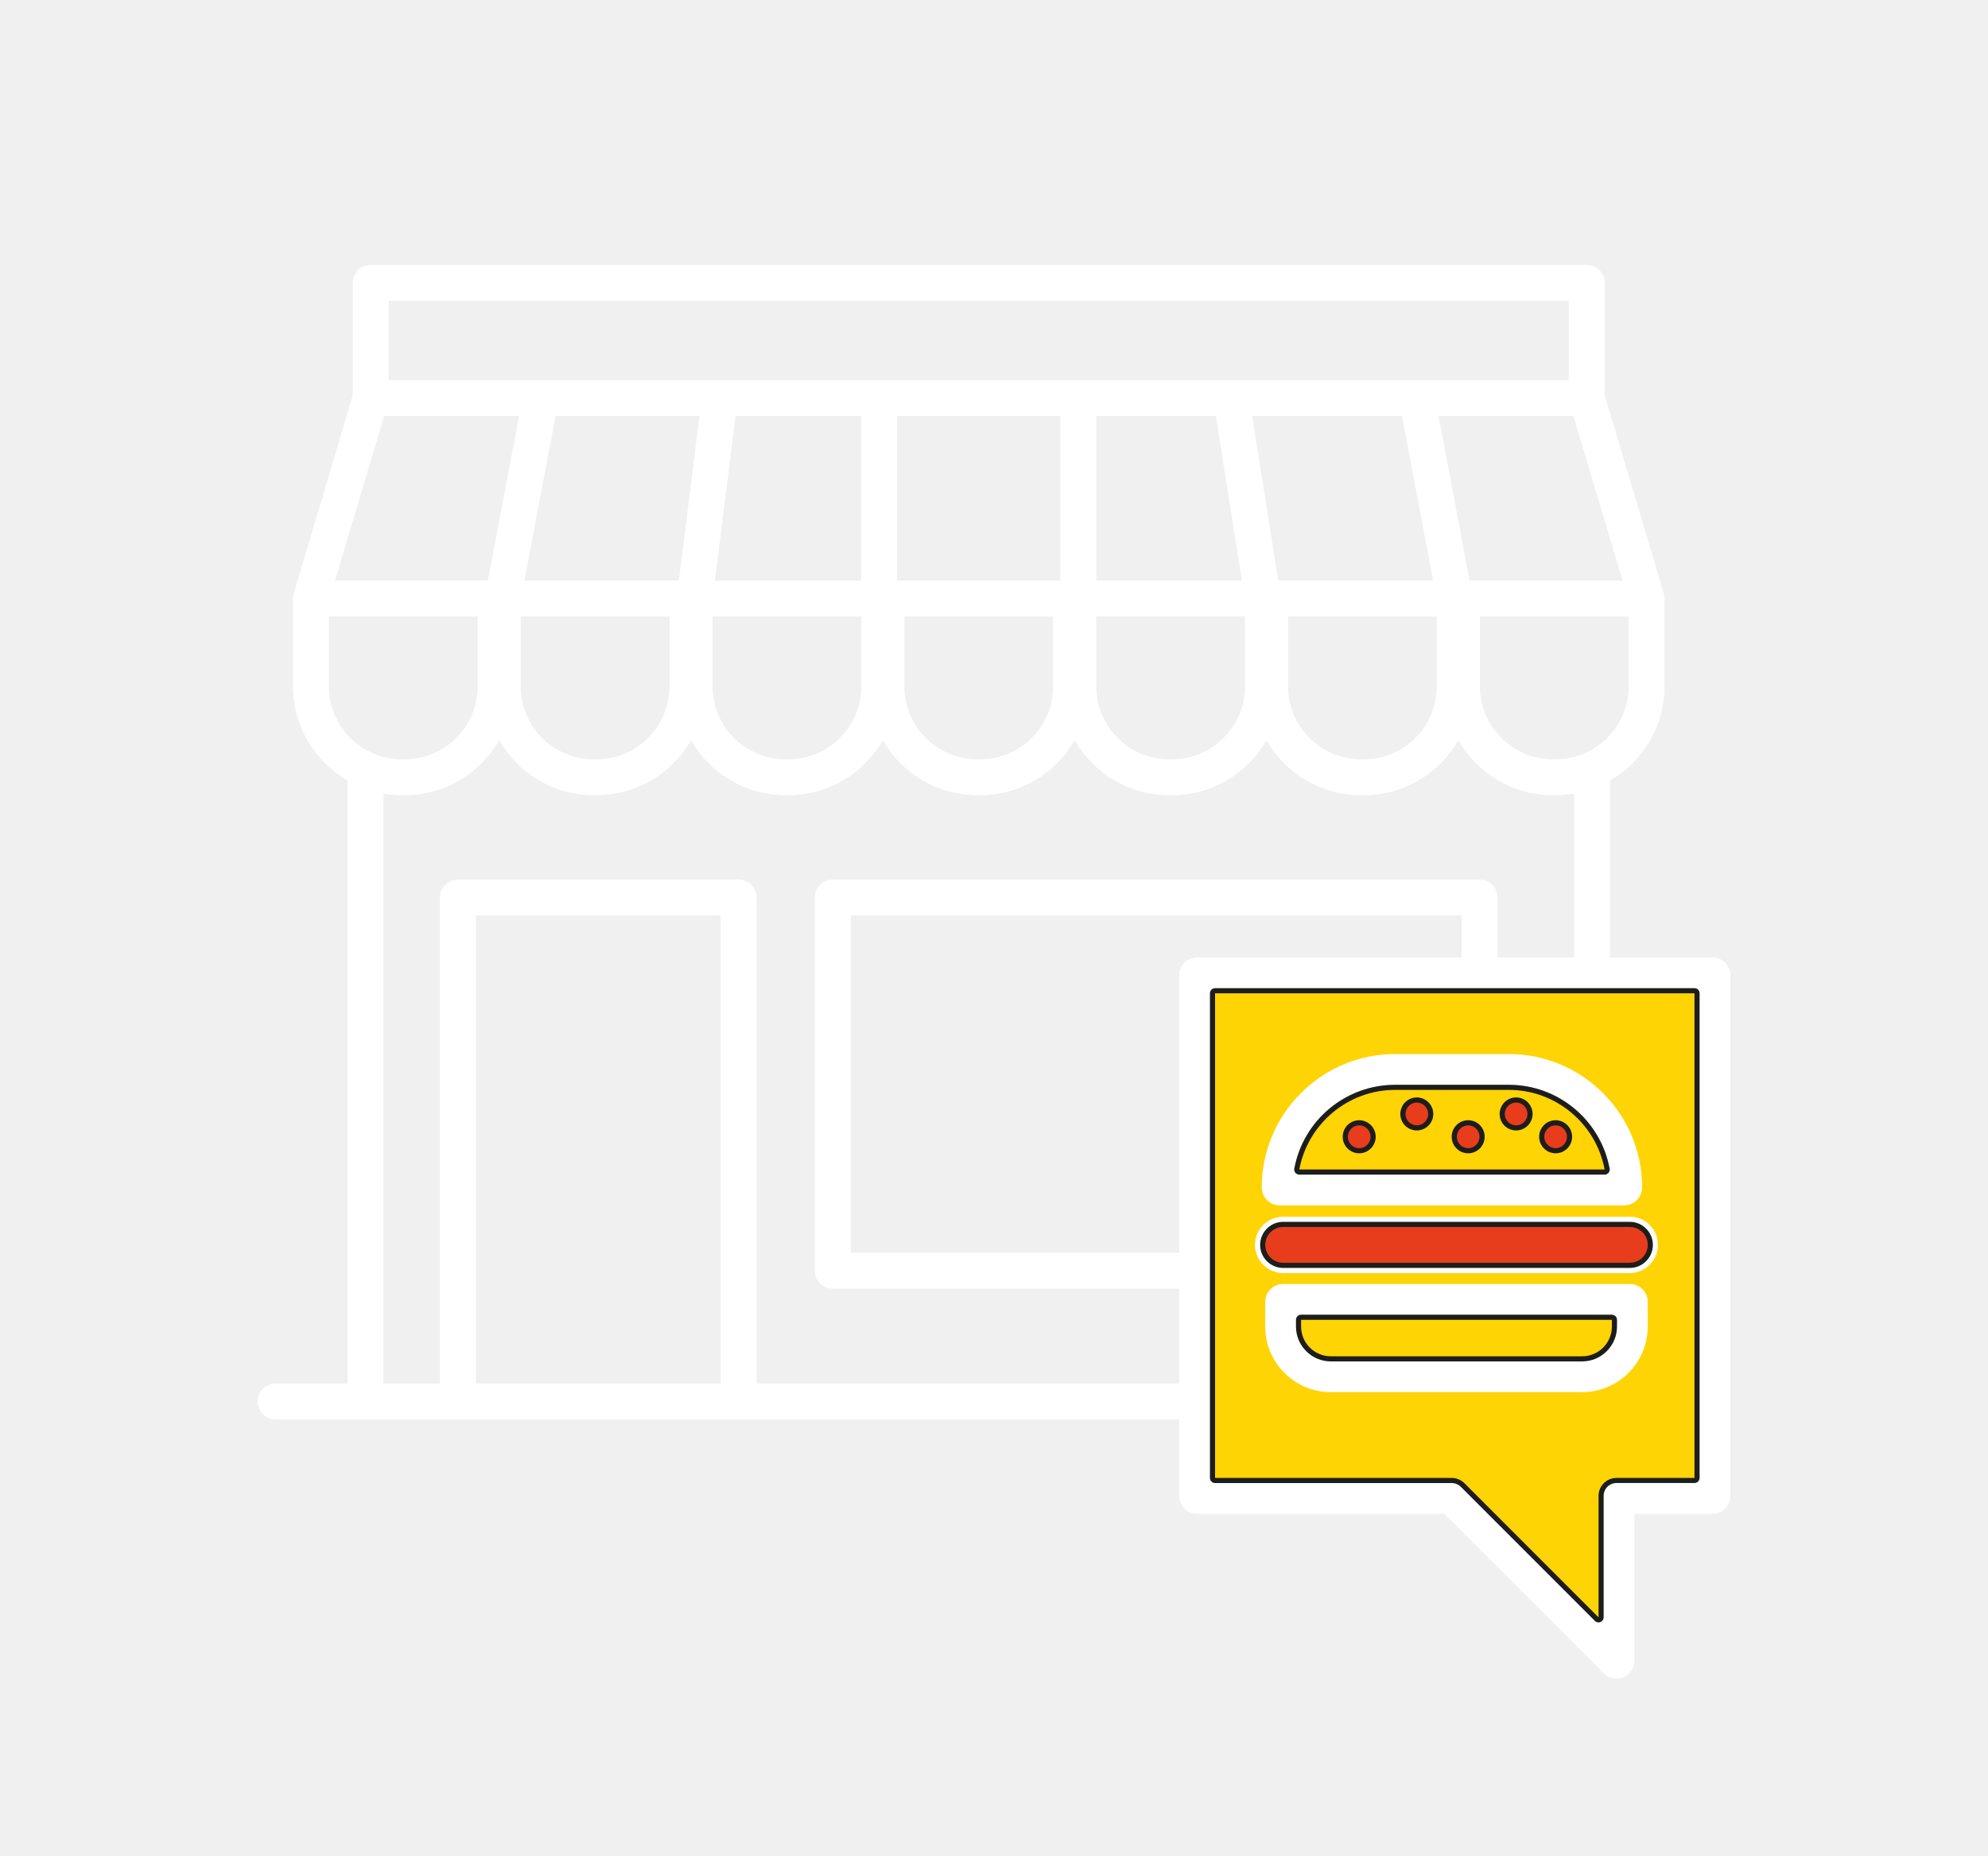
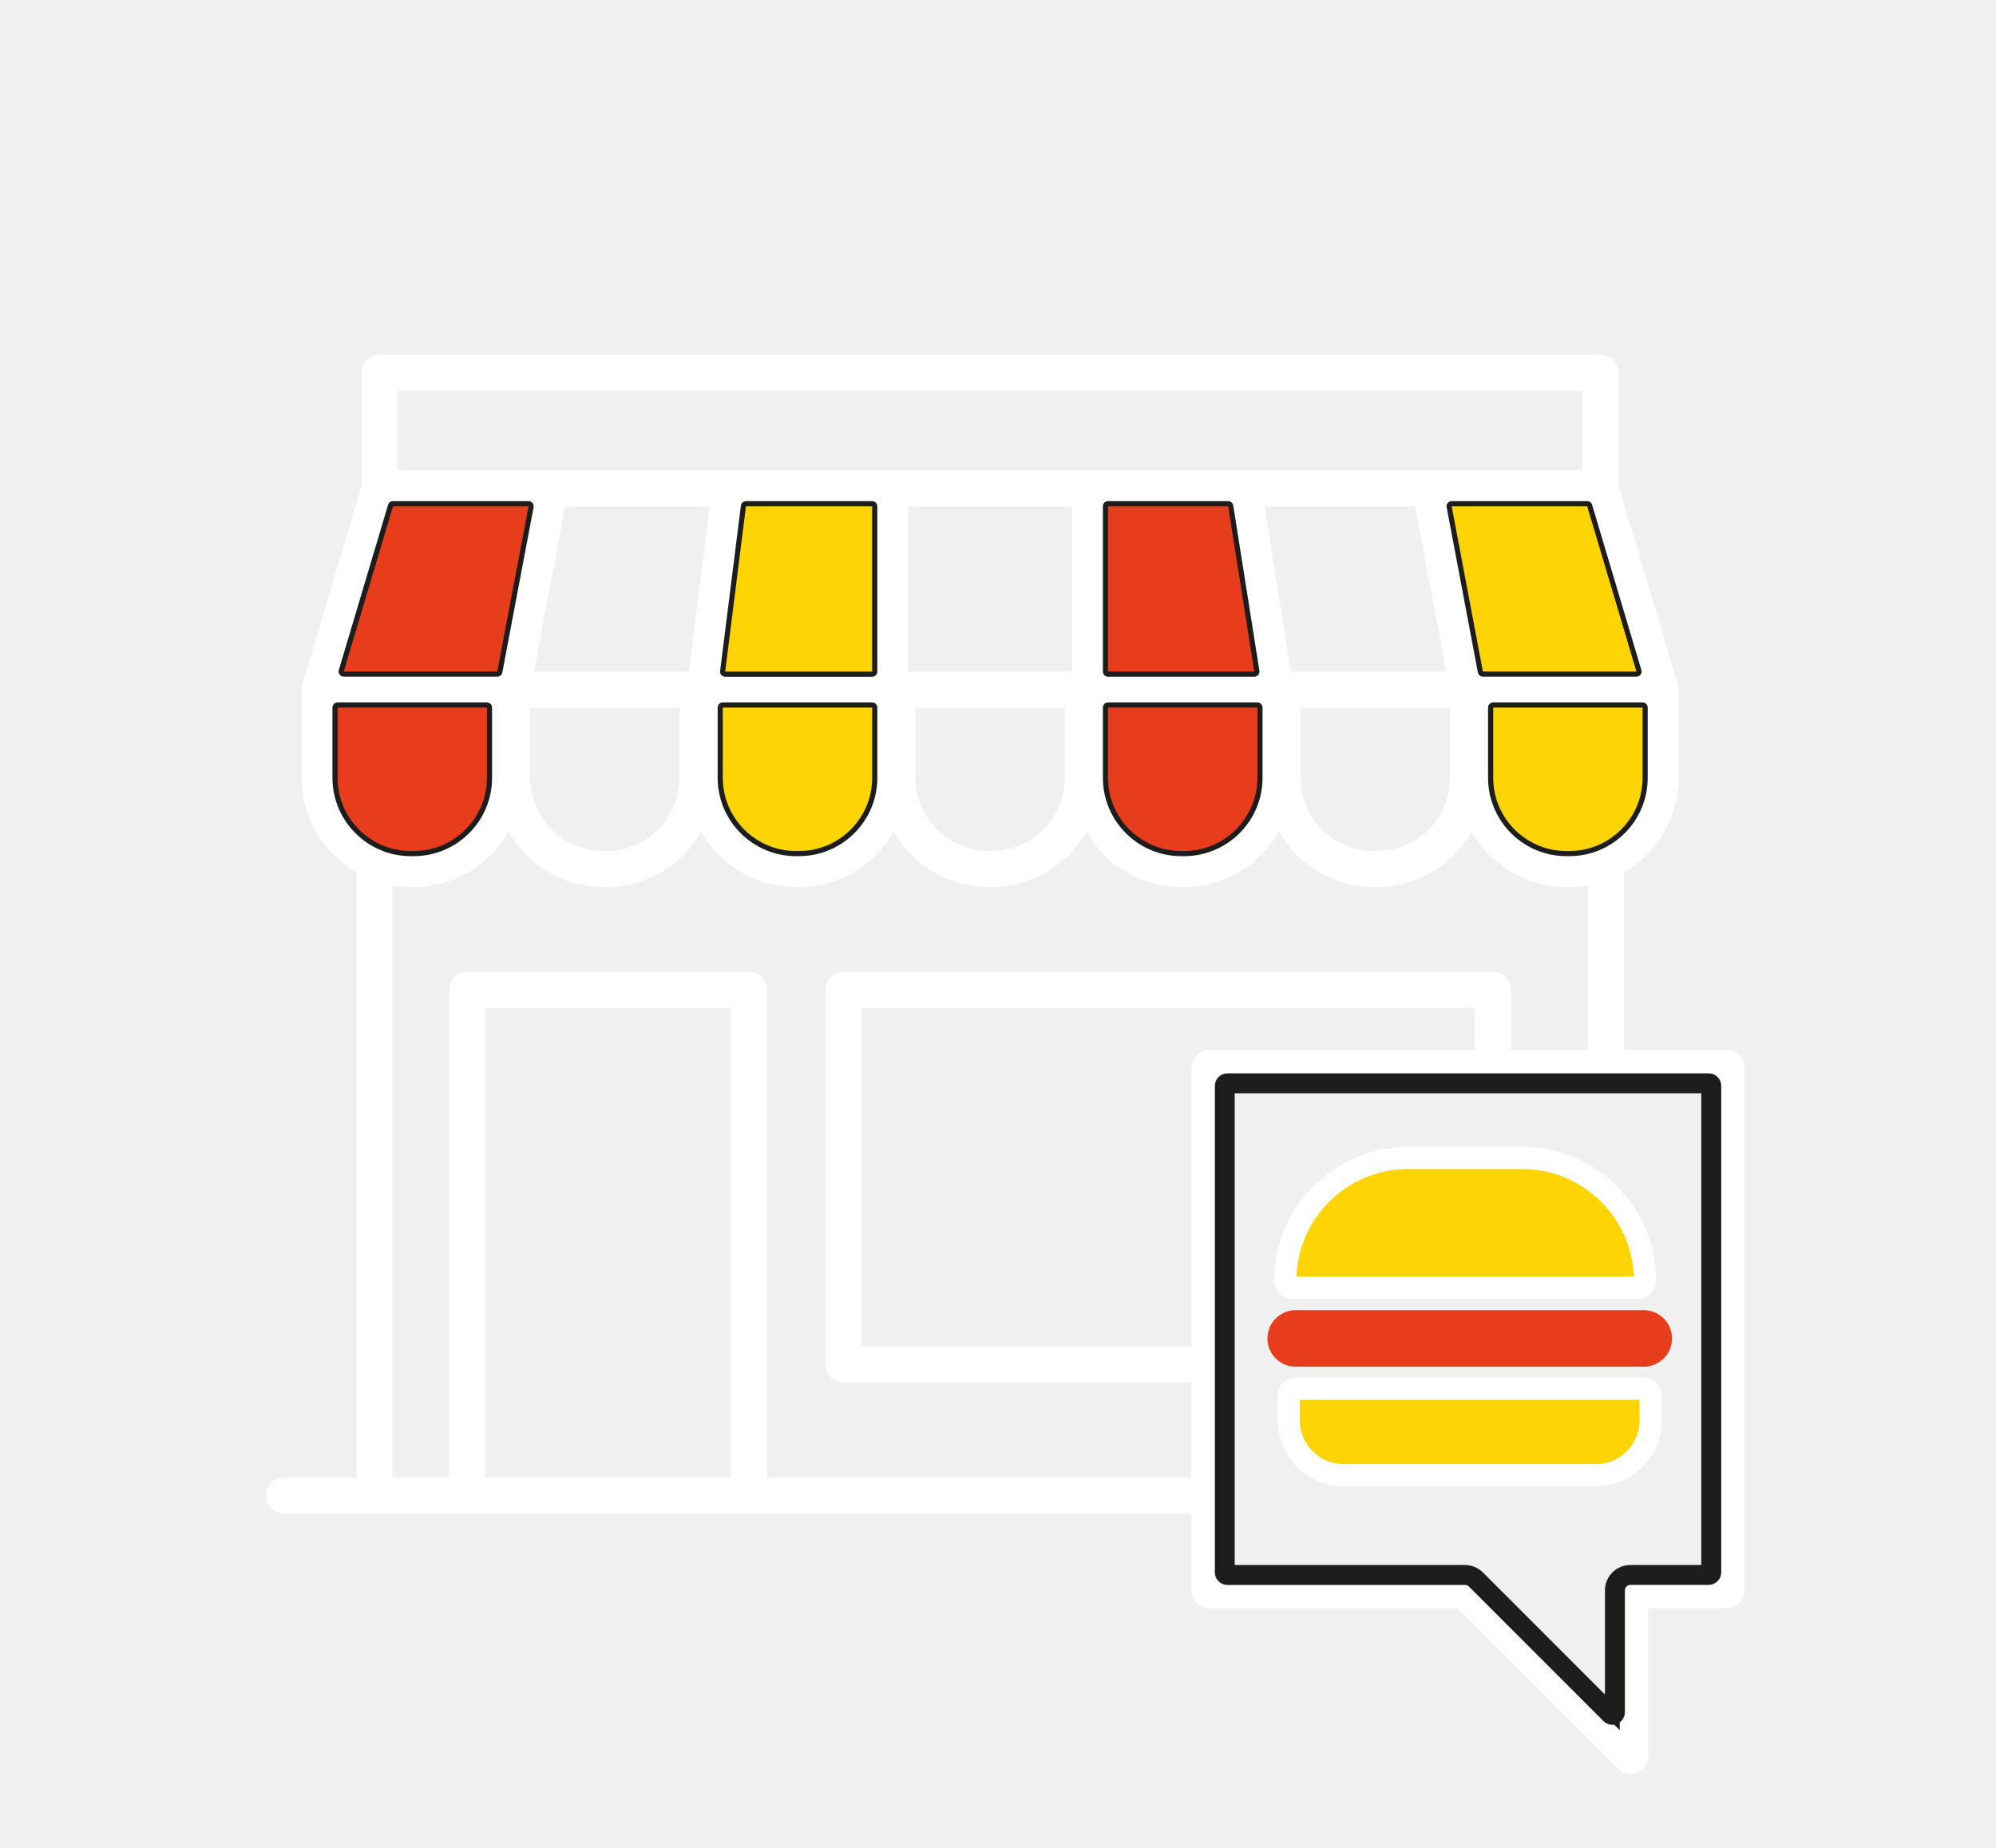
- <svg xmlns="http://www.w3.org/2000/svg" width="135" height="126" viewBox="0 0 135 126" fill="none">
-   <path d="M116.283 65.018H109.333V53.004C111.538 51.724 113.031 49.342 113.031 46.615V40.643C113.031 40.643 113.027 40.622 113.027 40.608C113.027 40.573 113.02 40.542 113.017 40.511C113.013 40.452 113.003 40.396 112.989 40.34C112.989 40.326 112.989 40.312 112.982 40.298L108.975 26.852V19.214C108.975 18.543 108.432 17.997 107.758 17.997H25.173C24.498 17.997 23.955 18.543 23.955 19.214V26.852L19.949 40.298C19.949 40.298 19.949 40.326 19.942 40.34C19.928 40.396 19.917 40.452 19.914 40.511C19.91 40.542 19.903 40.573 19.903 40.608C19.903 40.622 19.9 40.632 19.9 40.643V46.615C19.9 49.342 21.392 51.728 23.601 53.004V93.952H18.717C18.046 93.952 17.5 94.498 17.5 95.17C17.5 95.841 18.046 96.387 18.717 96.387H80.075V101.58C80.075 102.251 80.621 102.797 81.293 102.797H98.078L108.909 113.628C109.142 113.861 109.452 113.986 109.772 113.986C109.928 113.986 110.085 113.955 110.234 113.892C110.69 113.705 110.985 113.259 110.985 112.769V102.797H116.283C116.954 102.797 117.5 102.251 117.5 101.58V66.235C117.5 65.56 116.954 65.018 116.283 65.018ZM110.596 46.615C110.596 49.342 108.377 51.564 105.647 51.564H105.445C102.714 51.564 100.495 49.342 100.495 46.615V41.86H110.596V46.615ZM110.182 39.425H99.796L97.685 28.247H106.85L110.182 39.425ZM26.39 20.431H106.54V25.812H26.39V20.431ZM87.466 41.86H97.57V46.615C97.57 49.342 95.351 51.564 92.621 51.564H92.419C89.689 51.564 87.466 49.342 87.466 46.615V41.86ZM86.802 39.425L85.028 28.247H95.205L97.32 39.425H86.802ZM84.545 41.86V46.615C84.545 49.342 82.322 51.564 79.592 51.564H79.39C76.663 51.564 74.441 49.342 74.441 46.615V41.86H84.545ZM74.441 39.425V28.247H82.566L84.336 39.425H74.441ZM60.925 39.425V28.247H72.006V39.425H60.925ZM71.516 41.86V46.615C71.516 49.342 69.296 51.564 66.566 51.564H66.364C63.634 51.564 61.415 49.342 61.415 46.615V41.86H71.516ZM48.549 39.425L49.955 28.247H58.49V39.425H48.549ZM58.49 41.86V46.615C58.49 49.342 56.271 51.564 53.541 51.564H53.339C50.608 51.564 48.386 49.342 48.386 46.615V41.86H58.49ZM35.611 39.425L37.725 28.247H47.502L46.097 39.425H35.611ZM45.464 41.86V46.615C45.464 49.342 43.242 51.564 40.511 51.564H40.31C37.583 51.564 35.36 49.342 35.36 46.615V41.86H45.464ZM26.081 28.247H35.249L33.134 39.425H22.748L26.081 28.247ZM22.335 46.615V41.86H32.435V46.615C32.435 49.342 30.216 51.564 27.486 51.564H27.284C24.554 51.564 22.335 49.342 22.335 46.615ZM48.939 93.952H32.31V62.169H48.939V93.952ZM80.075 93.952H51.374V60.952C51.374 60.28 50.828 59.734 50.156 59.734H31.093C30.418 59.734 29.875 60.28 29.875 60.952V93.952H26.035V53.884C26.442 53.954 26.856 53.999 27.284 53.999H27.486C30.23 53.999 32.627 52.489 33.9 50.263C35.172 52.489 37.565 53.999 40.31 53.999H40.511C43.259 53.999 45.652 52.489 46.925 50.263C48.198 52.489 50.594 53.999 53.339 53.999H53.541C56.285 53.999 58.678 52.489 59.951 50.263C61.224 52.489 63.62 53.999 66.364 53.999H66.566C69.31 53.999 71.707 52.489 72.98 50.263C74.253 52.489 76.646 53.999 79.39 53.999H79.592C82.336 53.999 84.733 52.489 86.005 50.263C87.278 52.489 89.675 53.999 92.419 53.999H92.621C95.365 53.999 97.758 52.489 99.031 50.263C100.304 52.489 102.701 53.999 105.445 53.999H105.647C106.074 53.999 106.492 53.954 106.899 53.884V65.018H101.695V60.952C101.695 60.28 101.149 59.734 100.478 59.734H56.549C55.874 59.734 55.332 60.28 55.332 60.952V86.29C55.332 86.961 55.874 87.507 56.549 87.507H80.075V93.952ZM80.075 66.235V85.073H57.766V62.169H99.261V65.018H81.293C80.621 65.018 80.075 65.56 80.075 66.235ZM115.065 100.362H109.768C109.097 100.362 108.551 100.905 108.551 101.58V109.83L99.442 100.717C99.212 100.491 98.902 100.362 98.582 100.362H82.51V95.177C82.51 95.177 82.51 95.177 82.51 95.17C82.51 95.166 82.51 95.163 82.51 95.159V86.297C82.51 86.297 82.51 86.293 82.51 86.29V67.452H115.062V100.362H115.065Z" fill="white" />
-   <path d="M108.549 110.004C108.503 110.004 108.458 109.986 108.427 109.952L99.318 100.839C99.123 100.648 98.852 100.536 98.58 100.536H82.508C82.41 100.536 82.334 100.46 82.334 100.362V86.297C82.334 86.297 82.334 86.272 82.338 86.262V67.452C82.338 67.355 82.414 67.278 82.511 67.278H115.063C115.161 67.278 115.237 67.355 115.237 67.452V100.362C115.237 100.46 115.161 100.536 115.063 100.536H109.766C109.192 100.536 108.723 101.006 108.723 101.58V109.83C108.723 109.9 108.681 109.962 108.615 109.99C108.594 110 108.57 110.004 108.549 110.004Z" fill="#FFD405" />
-   <path d="M115.067 67.452V100.362H109.77C109.099 100.362 108.553 100.905 108.553 101.58V109.83L99.443 100.717C99.214 100.491 98.904 100.362 98.584 100.362H82.512V95.177C82.512 95.177 82.512 95.177 82.512 95.17C82.512 95.166 82.512 95.163 82.512 95.159V86.297C82.512 86.297 82.512 86.293 82.512 86.29V67.452H115.064M115.064 67.105H82.512C82.321 67.105 82.164 67.261 82.164 67.452V86.248C82.164 86.248 82.164 86.279 82.164 86.297V95.159V95.166C82.164 95.166 82.164 95.173 82.164 95.177V100.362C82.164 100.554 82.321 100.71 82.512 100.71H98.584C98.81 100.71 99.037 100.804 99.2 100.964L108.306 110.073C108.372 110.14 108.462 110.174 108.553 110.174C108.598 110.174 108.643 110.167 108.685 110.146C108.814 110.094 108.9 109.966 108.9 109.826V101.576C108.9 101.096 109.29 100.707 109.77 100.707H115.067C115.259 100.707 115.415 100.55 115.415 100.359V67.449C115.415 67.257 115.259 67.101 115.067 67.101L115.064 67.105Z" fill="#1D1D1B" />
-   <path d="M110.675 87.191H87.135C86.464 87.191 85.918 87.737 85.918 88.408V90.081C85.918 92.54 87.914 94.537 90.373 94.537H107.437C109.893 94.537 111.893 92.54 111.893 90.081V88.408C111.893 87.737 111.347 87.191 110.675 87.191ZM109.458 90.081C109.458 91.198 108.55 92.102 107.437 92.102H90.373C89.257 92.102 88.353 91.198 88.353 90.081V89.625H109.458V90.081Z" fill="white" />
-   <path d="M90.374 92.276C89.164 92.276 88.18 91.291 88.18 90.081V89.625C88.18 89.528 88.256 89.451 88.354 89.451H109.459C109.556 89.451 109.633 89.528 109.633 89.625V90.081C109.633 91.291 108.648 92.276 107.438 92.276H90.374Z" fill="#FFD405" />
-   <path d="M109.459 89.626V90.081C109.459 91.198 108.551 92.102 107.438 92.102H90.374C89.258 92.102 88.354 91.198 88.354 90.081V89.626H109.459ZM109.459 89.278H88.354C88.162 89.278 88.006 89.434 88.006 89.626V90.081C88.006 91.385 89.067 92.45 90.374 92.45H107.438C108.746 92.45 109.807 91.385 109.807 90.081V89.626C109.807 89.434 109.65 89.278 109.459 89.278Z" fill="#1D1D1B" />
-   <path d="M102.459 71.577H94.741C89.746 71.577 85.684 75.64 85.684 80.634C85.684 81.306 86.23 81.852 86.901 81.852H110.295C110.97 81.852 111.512 81.306 111.512 80.634C111.512 75.64 107.45 71.577 102.459 71.577ZM88.233 79.417C88.803 76.346 91.506 74.012 94.741 74.012H102.459C105.693 74.012 108.392 76.346 108.966 79.417H88.233Z" fill="white" />
-   <path d="M88.233 79.591C88.181 79.591 88.132 79.567 88.101 79.528C88.066 79.49 88.056 79.438 88.063 79.386C88.661 76.172 91.468 73.838 94.741 73.838H102.459C105.728 73.838 108.535 76.172 109.137 79.386C109.147 79.438 109.133 79.49 109.098 79.528C109.064 79.567 109.015 79.591 108.966 79.591H88.233Z" fill="#FFD405" />
-   <path d="M102.459 74.012C105.693 74.012 108.392 76.346 108.966 79.417H88.233C88.803 76.346 91.506 74.012 94.741 74.012H102.459ZM102.459 73.664H94.741C91.384 73.664 88.504 76.057 87.892 79.355C87.875 79.455 87.899 79.56 87.965 79.64C88.031 79.72 88.129 79.765 88.233 79.765H108.966C109.071 79.765 109.168 79.72 109.234 79.64C109.3 79.56 109.328 79.455 109.307 79.355C108.691 76.057 105.811 73.664 102.459 73.664Z" fill="#1D1D1B" />
-   <path d="M92.3 78.141C91.778 78.141 91.353 77.716 91.353 77.191C91.353 76.666 91.778 76.245 92.3 76.245C92.821 76.245 93.249 76.669 93.249 77.191C93.249 77.713 92.825 78.141 92.3 78.141Z" fill="#E73D1C" />
-   <path d="M92.3 76.419C92.727 76.419 93.072 76.767 93.072 77.195C93.072 77.622 92.724 77.97 92.3 77.97C91.875 77.97 91.528 77.622 91.528 77.195C91.528 76.767 91.875 76.419 92.3 76.419ZM92.3 76.071C91.68 76.071 91.18 76.575 91.18 77.195C91.18 77.814 91.684 78.318 92.3 78.318C92.915 78.318 93.42 77.814 93.42 77.195C93.42 76.575 92.915 76.071 92.3 76.071Z" fill="#1D1D1B" />
-   <path d="M105.641 78.141C105.119 78.141 104.691 77.716 104.691 77.191C104.691 76.666 105.116 76.245 105.641 76.245C106.166 76.245 106.59 76.669 106.59 77.191C106.59 77.713 106.166 78.141 105.641 78.141Z" fill="#E73D1C" />
-   <path d="M105.639 76.419C106.067 76.419 106.412 76.767 106.412 77.195C106.412 77.622 106.064 77.97 105.639 77.97C105.215 77.97 104.867 77.622 104.867 77.195C104.867 76.767 105.215 76.419 105.639 76.419ZM105.639 76.071C105.02 76.071 104.52 76.575 104.52 77.195C104.52 77.814 105.024 78.318 105.639 78.318C106.255 78.318 106.759 77.814 106.759 77.195C106.759 76.575 106.255 76.071 105.639 76.071Z" fill="#1D1D1B" />
-   <path d="M102.955 76.593C102.434 76.593 102.006 76.168 102.006 75.647C102.006 75.125 102.43 74.701 102.955 74.701C103.481 74.701 103.901 75.125 103.901 75.647C103.901 76.168 103.477 76.593 102.955 76.593Z" fill="#E73D1C" />
-   <path d="M102.956 74.871C103.384 74.871 103.728 75.219 103.728 75.647C103.728 76.075 103.38 76.419 102.956 76.419C102.532 76.419 102.184 76.071 102.184 75.647C102.184 75.222 102.532 74.871 102.956 74.871ZM102.956 74.523C102.337 74.523 101.836 75.028 101.836 75.647C101.836 76.266 102.34 76.767 102.956 76.767C103.572 76.767 104.076 76.262 104.076 75.647C104.076 75.031 103.572 74.523 102.956 74.523Z" fill="#1D1D1B" />
-   <path d="M96.208 76.593C96.73 76.593 97.154 76.169 97.154 75.647C97.154 75.124 96.73 74.701 96.208 74.701C95.685 74.701 95.262 75.124 95.262 75.647C95.262 76.169 95.685 76.593 96.208 76.593Z" fill="#E73D1C" />
-   <path d="M96.212 74.871C96.64 74.871 96.984 75.219 96.984 75.647C96.984 76.075 96.636 76.419 96.212 76.419C95.787 76.419 95.44 76.071 95.44 75.647C95.44 75.222 95.787 74.871 96.212 74.871ZM96.212 74.523C95.593 74.523 95.092 75.028 95.092 75.647C95.092 76.266 95.596 76.767 96.212 76.767C96.827 76.767 97.332 76.262 97.332 75.647C97.332 75.031 96.827 74.523 96.212 74.523Z" fill="#1D1D1B" />
-   <path d="M99.701 78.141C99.18 78.141 98.752 77.716 98.752 77.191C98.752 76.666 99.176 76.245 99.701 76.245C100.227 76.245 100.648 76.669 100.648 77.191C100.648 77.713 100.223 78.141 99.701 78.141Z" fill="#E73D1C" />
-   <path d="M99.7 76.419C100.128 76.419 100.472 76.767 100.472 77.195C100.472 77.622 100.124 77.97 99.7 77.97C99.276 77.97 98.928 77.622 98.928 77.195C98.928 76.767 99.276 76.419 99.7 76.419ZM99.7 76.071C99.081 76.071 98.58 76.575 98.58 77.195C98.58 77.814 99.084 78.318 99.7 78.318C100.316 78.318 100.82 77.814 100.82 77.195C100.82 76.575 100.316 76.071 99.7 76.071Z" fill="#1D1D1B" />
-   <path d="M87.137 85.928C86.369 85.928 85.746 85.306 85.746 84.537C85.746 83.768 86.369 83.146 87.137 83.146H110.677C111.446 83.146 112.069 83.768 112.069 84.537C112.069 85.306 111.446 85.928 110.677 85.928H87.137Z" fill="#FFD405" />
-   <path d="M110.677 83.32C111.349 83.32 111.895 83.866 111.895 84.537C111.895 85.208 111.349 85.754 110.677 85.754H87.137C86.466 85.754 85.92 85.208 85.92 84.537C85.92 83.866 86.466 83.32 87.137 83.32H110.677ZM110.677 82.972H87.137C86.275 82.972 85.572 83.674 85.572 84.537C85.572 85.4 86.275 86.102 87.137 86.102H110.677C111.54 86.102 112.243 85.4 112.243 84.537C112.243 83.674 111.54 82.972 110.677 82.972Z" fill="#1D1D1B" />
-   <path d="M87.137 86.102C86.275 86.102 85.572 85.4 85.572 84.537C85.572 83.674 86.275 82.972 87.137 82.972H110.677C111.54 82.972 112.243 83.674 112.243 84.537C112.243 85.4 111.54 86.102 110.677 86.102H87.137Z" fill="white" />
-   <path d="M110.676 83.32C111.347 83.32 111.893 83.866 111.893 84.537C111.893 85.208 111.347 85.754 110.676 85.754H87.136C86.464 85.754 85.918 85.208 85.918 84.537C85.918 83.866 86.464 83.32 87.136 83.32H110.676ZM110.676 82.624H87.136C86.082 82.624 85.223 83.483 85.223 84.537C85.223 85.591 86.082 86.45 87.136 86.45H110.676C111.73 86.45 112.589 85.591 112.589 84.537C112.589 83.483 111.73 82.624 110.676 82.624Z" fill="white" />
-   <path d="M87.137 85.928C86.369 85.928 85.746 85.306 85.746 84.537C85.746 83.768 86.369 83.146 87.137 83.146H110.677C111.446 83.146 112.069 83.768 112.069 84.537C112.069 85.306 111.446 85.928 110.677 85.928H87.137Z" fill="#E73D1C" />
-   <path d="M110.677 83.32C111.349 83.32 111.895 83.866 111.895 84.537C111.895 85.208 111.349 85.754 110.677 85.754H87.137C86.466 85.754 85.92 85.208 85.92 84.537C85.92 83.866 86.466 83.32 87.137 83.32H110.677ZM110.677 82.972H87.137C86.275 82.972 85.572 83.674 85.572 84.537C85.572 85.4 86.275 86.102 87.137 86.102H110.677C111.54 86.102 112.243 85.4 112.243 84.537C112.243 83.674 111.54 82.972 110.677 82.972Z" fill="#1D1D1B" />
+ <svg xmlns="http://www.w3.org/2000/svg" width="135" height="125" viewBox="0 0 135 125" fill="none">
+   <path d="M116.783 71.021H109.833V59.008C112.038 57.727 113.531 55.345 113.531 52.618V46.646C113.531 46.646 113.527 46.625 113.527 46.611C113.527 46.577 113.52 46.545 113.517 46.514C113.513 46.455 113.503 46.399 113.489 46.344C113.489 46.33 113.489 46.316 113.482 46.302L109.475 32.855V25.217C109.475 24.546 108.932 24 108.258 24H25.673C24.998 24 24.455 24.546 24.455 25.217V32.855L20.449 46.302C20.449 46.302 20.449 46.33 20.442 46.344C20.428 46.399 20.417 46.455 20.414 46.514C20.41 46.545 20.403 46.577 20.403 46.611C20.403 46.625 20.4 46.636 20.4 46.646V52.618C20.4 55.345 21.892 57.731 24.101 59.008V99.956H19.217C18.546 99.956 18 100.502 18 101.173C18 101.844 18.546 102.39 19.217 102.39H80.575V107.583C80.575 108.254 81.121 108.801 81.793 108.801H98.578L109.409 119.631C109.642 119.864 109.952 119.99 110.272 119.99C110.428 119.99 110.585 119.958 110.734 119.896C111.19 119.708 111.485 119.263 111.485 118.772V108.801H116.783C117.454 108.801 118 108.254 118 107.583V72.238C118 71.564 117.454 71.021 116.783 71.021ZM111.096 52.618C111.096 55.345 108.877 57.568 106.146 57.568H105.945C103.214 57.568 100.995 55.345 100.995 52.618V47.864H111.096V52.618ZM110.682 45.429H100.296L98.185 34.25H107.35L110.682 45.429ZM26.89 26.435H107.04V31.815H26.89V26.435ZM87.966 47.864H98.07V52.618C98.07 55.345 95.851 57.568 93.121 57.568H92.919C90.189 57.568 87.966 55.345 87.966 52.618V47.864ZM87.302 45.429L85.528 34.25H95.705L97.82 45.429H87.302ZM85.045 47.864V52.618C85.045 55.345 82.822 57.568 80.092 57.568H79.89C77.163 57.568 74.941 55.345 74.941 52.618V47.864H85.045ZM74.941 45.429V34.25H83.066L84.836 45.429H74.941ZM61.425 45.429V34.25H72.506V45.429H61.425ZM72.016 47.864V52.618C72.016 55.345 69.796 57.568 67.066 57.568H66.864C64.134 57.568 61.915 55.345 61.915 52.618V47.864H72.016ZM49.049 45.429L50.455 34.25H58.99V45.429H49.049ZM58.99 47.864V52.618C58.99 55.345 56.771 57.568 54.041 57.568H53.839C51.108 57.568 48.886 55.345 48.886 52.618V47.864H58.99ZM36.111 45.429L38.225 34.25H48.002L46.597 45.429H36.111ZM45.964 47.864V52.618C45.964 55.345 43.742 57.568 41.011 57.568H40.81C38.083 57.568 35.86 55.345 35.86 52.618V47.864H45.964ZM26.581 34.25H35.749L33.634 45.429H23.248L26.581 34.25ZM22.835 52.618V47.864H32.935V52.618C32.935 55.345 30.716 57.568 27.986 57.568H27.784C25.054 57.568 22.835 55.345 22.835 52.618ZM49.439 99.956H32.81V68.172H49.439V99.956ZM80.575 99.956H51.874V66.955C51.874 66.284 51.328 65.738 50.656 65.738H31.593C30.918 65.738 30.375 66.284 30.375 66.955V99.956H26.535V59.887C26.942 59.957 27.356 60.002 27.784 60.002H27.986C30.73 60.002 33.126 58.493 34.399 56.267C35.672 58.493 38.065 60.002 40.81 60.002H41.011C43.759 60.002 46.152 58.493 47.425 56.267C48.698 58.493 51.094 60.002 53.839 60.002H54.041C56.785 60.002 59.178 58.493 60.451 56.267C61.724 58.493 64.12 60.002 66.864 60.002H67.066C69.81 60.002 72.207 58.493 73.48 56.267C74.753 58.493 77.146 60.002 79.89 60.002H80.092C82.836 60.002 85.232 58.493 86.505 56.267C87.778 58.493 90.175 60.002 92.919 60.002H93.121C95.865 60.002 98.258 58.493 99.531 56.267C100.804 58.493 103.201 60.002 105.945 60.002H106.146C106.574 60.002 106.992 59.957 107.399 59.887V71.021H102.195V66.955C102.195 66.284 101.649 65.738 100.978 65.738H57.049C56.374 65.738 55.832 66.284 55.832 66.955V92.293C55.832 92.965 56.374 93.511 57.049 93.511H80.575V99.956ZM80.575 72.238V91.076H58.266V68.172H99.761V71.021H81.793C81.121 71.021 80.575 71.564 80.575 72.238ZM115.565 106.366H110.268C109.597 106.366 109.051 106.908 109.051 107.583V115.833L99.942 106.721C99.712 106.495 99.402 106.366 99.082 106.366H83.01V101.18C83.01 101.18 83.01 101.18 83.01 101.173C83.01 101.169 83.01 101.166 83.01 101.163V92.3C83.01 92.3 83.01 92.297 83.01 92.293V73.456H115.562V106.366H115.565Z" fill="white" />
+   <path d="M23.249 45.603C23.194 45.603 23.141 45.578 23.11 45.533C23.079 45.488 23.068 45.432 23.082 45.38L26.414 34.201C26.435 34.128 26.505 34.076 26.581 34.076H35.75C35.802 34.076 35.85 34.1 35.882 34.139C35.917 34.181 35.927 34.233 35.92 34.281L33.805 45.46C33.791 45.544 33.718 45.603 33.635 45.603H23.249Z" fill="#E73D1C" />
+   <path d="M35.749 34.25L33.634 45.429H23.249L26.581 34.25H35.749ZM35.749 33.902H26.581C26.428 33.902 26.292 34.003 26.247 34.149L22.915 45.328C22.883 45.432 22.904 45.547 22.97 45.634C23.036 45.721 23.141 45.773 23.249 45.773H33.634C33.801 45.773 33.944 45.655 33.975 45.491L36.09 34.313C36.111 34.212 36.083 34.108 36.017 34.028C35.951 33.947 35.853 33.902 35.749 33.902Z" fill="#1D1D1B" />
+   <path d="M49.049 45.603C49 45.603 48.951 45.582 48.916 45.544C48.882 45.505 48.868 45.457 48.875 45.408L50.28 34.229C50.29 34.142 50.363 34.076 50.454 34.076H58.989C59.087 34.076 59.163 34.153 59.163 34.25V45.429C59.163 45.526 59.087 45.603 58.989 45.603H49.049Z" fill="#FFD405" />
+   <path d="M58.989 34.25V45.429H49.049L50.454 34.25H58.989ZM58.989 33.902H50.454C50.28 33.902 50.13 34.034 50.11 34.208L48.704 45.387C48.691 45.484 48.722 45.585 48.788 45.662C48.854 45.738 48.948 45.78 49.049 45.78H58.989C59.181 45.78 59.337 45.624 59.337 45.432V34.25C59.337 34.059 59.181 33.902 58.989 33.902Z" fill="#1D1D1B" />
+   <path d="M74.942 45.603C74.844 45.603 74.768 45.526 74.768 45.429V34.25C74.768 34.153 74.844 34.076 74.942 34.076H83.066C83.153 34.076 83.226 34.139 83.237 34.222L85.007 45.401C85.014 45.45 85 45.502 84.969 45.54C84.934 45.578 84.889 45.599 84.837 45.599H74.942V45.603Z" fill="#E73D1C" />
+   <path d="M83.067 34.25L84.837 45.429H74.942V34.25H83.067ZM83.067 33.902H74.942C74.75 33.902 74.594 34.059 74.594 34.25V45.429C74.594 45.62 74.75 45.777 74.942 45.777H84.837C84.938 45.777 85.035 45.731 85.101 45.655C85.167 45.578 85.195 45.474 85.181 45.373L83.411 34.194C83.383 34.024 83.237 33.902 83.067 33.902Z" fill="#1D1D1B" />
+   <path d="M100.297 45.603C100.213 45.603 100.14 45.544 100.126 45.46L98.015 34.281C98.005 34.229 98.019 34.177 98.053 34.139C98.085 34.1 98.137 34.076 98.186 34.076H107.35C107.427 34.076 107.497 34.128 107.517 34.201L110.849 45.38C110.867 45.432 110.856 45.488 110.822 45.533C110.787 45.578 110.738 45.603 110.682 45.603H100.297Z" fill="#FFD405" />
+   <path d="M107.35 34.25L110.683 45.429H100.297L98.186 34.25H107.35ZM107.35 33.902H98.186C98.081 33.902 97.984 33.947 97.918 34.028C97.852 34.108 97.824 34.212 97.845 34.313L99.956 45.491C99.987 45.655 100.13 45.773 100.297 45.773H110.683C110.794 45.773 110.895 45.721 110.961 45.634C111.027 45.547 111.048 45.432 111.016 45.328L107.684 34.149C107.639 34.003 107.504 33.902 107.35 33.902Z" fill="#1D1D1B" />
+   <path d="M105.944 57.741C103.119 57.741 100.82 55.442 100.82 52.618V47.864C100.82 47.766 100.897 47.69 100.994 47.69H111.095C111.192 47.69 111.269 47.766 111.269 47.864V52.618C111.269 55.442 108.97 57.741 106.145 57.741H105.944Z" fill="#FFD405" />
+   <path d="M111.095 47.864V52.618C111.095 55.345 108.876 57.568 106.145 57.568H105.944C103.213 57.568 100.994 55.345 100.994 52.618V47.864H111.095ZM111.095 47.516H100.994C100.803 47.516 100.646 47.672 100.646 47.864V52.618C100.646 55.54 103.022 57.915 105.944 57.915H106.145C109.067 57.915 111.443 55.54 111.443 52.618V47.864C111.443 47.672 111.286 47.516 111.095 47.516Z" fill="#1D1D1B" />
+   <path d="M79.891 57.741C77.067 57.741 74.768 55.442 74.768 52.618V47.864C74.768 47.766 74.844 47.69 74.942 47.69H85.046C85.143 47.69 85.219 47.766 85.219 47.864V52.618C85.219 55.442 82.92 57.741 80.093 57.741H79.891Z" fill="#E73D1C" />
+   <path d="M85.046 47.864V52.618C85.046 55.345 82.823 57.568 80.093 57.568H79.891C77.164 57.568 74.942 55.345 74.942 52.618V47.864H85.046ZM85.046 47.516H74.942C74.75 47.516 74.594 47.672 74.594 47.864V52.618C74.594 55.54 76.969 57.915 79.891 57.915H80.093C83.014 57.915 85.393 55.54 85.393 52.618V47.864C85.393 47.672 85.237 47.516 85.046 47.516Z" fill="#1D1D1B" />
+   <path d="M53.84 57.741C51.012 57.741 48.713 55.442 48.713 52.618V47.864C48.713 47.766 48.789 47.69 48.887 47.69H58.991C59.088 47.69 59.165 47.766 59.165 47.864V52.618C59.165 55.442 56.866 57.741 54.041 57.741H53.84Z" fill="#FFD405" />
+   <path d="M58.991 47.864V52.618C58.991 55.345 56.772 57.568 54.041 57.568H53.84C51.109 57.568 48.887 55.345 48.887 52.618V47.864H58.991ZM58.991 47.516H48.887C48.696 47.516 48.539 47.672 48.539 47.864V52.618C48.539 55.54 50.918 57.915 53.84 57.915H54.041C56.963 57.915 59.339 55.54 59.339 52.618V47.864C59.339 47.672 59.182 47.516 58.991 47.516Z" fill="#1D1D1B" />
+   <path d="M27.784 57.741C24.959 57.741 22.66 55.442 22.66 52.618V47.864C22.66 47.766 22.737 47.69 22.834 47.69H32.935C33.032 47.69 33.108 47.766 33.108 47.864V52.618C33.108 55.442 30.809 57.741 27.985 57.741H27.784Z" fill="#E73D1C" />
+   <path d="M32.935 47.864V52.618C32.935 55.345 30.716 57.568 27.985 57.568H27.784C25.053 57.568 22.834 55.345 22.834 52.618V47.864H32.935ZM32.935 47.516H22.834C22.643 47.516 22.486 47.672 22.486 47.864V52.618C22.486 55.54 24.862 57.915 27.784 57.915H27.985C30.907 57.915 33.282 55.54 33.282 52.618V47.864C33.282 47.672 33.126 47.516 32.935 47.516Z" fill="#1D1D1B" />
+   <path d="M115.566 73.456V106.366H110.269C109.597 106.366 109.051 106.908 109.051 107.583V115.833L99.942 106.721C99.712 106.495 99.403 106.366 99.083 106.366H83.01V101.18C83.01 101.18 83.01 101.18 83.01 101.173C83.01 101.169 83.01 101.166 83.01 101.163V92.3C83.01 92.3 83.01 92.297 83.01 92.293V73.456H115.562H115.566ZM115.566 73.108H83.014C82.823 73.108 82.666 73.264 82.666 73.456V92.251C82.666 92.251 82.666 92.283 82.666 92.3V101.163V101.169C82.666 101.169 82.666 101.176 82.666 101.18V106.366C82.666 106.557 82.823 106.714 83.014 106.714H99.086C99.312 106.714 99.538 106.808 99.702 106.968L108.808 116.077C108.874 116.143 108.964 116.178 109.055 116.178C109.1 116.178 109.145 116.171 109.187 116.15C109.316 116.098 109.402 115.969 109.402 115.83V107.58C109.402 107.1 109.792 106.71 110.272 106.71H115.569C115.761 106.71 115.917 106.554 115.917 106.362V73.452C115.917 73.261 115.761 73.104 115.569 73.104L115.566 73.108Z" stroke="#1D1D1B" stroke-miterlimit="10" />
+   <path d="M111.643 94.412V96.085C111.643 98.129 109.979 99.79 107.937 99.79H90.874C88.829 99.79 87.168 98.129 87.168 96.085V94.412C87.168 94.154 87.378 93.944 87.635 93.944H111.175C111.432 93.944 111.643 94.154 111.643 94.412Z" fill="#FFD405" stroke="white" stroke-width="1.5" />
+   <path d="M87.635 91.932C86.867 91.932 86.244 91.309 86.244 90.54C86.244 89.772 86.867 89.149 87.635 89.149H111.175C111.944 89.149 112.567 89.772 112.567 90.54C112.567 91.309 111.944 91.932 111.175 91.932H87.635Z" fill="#FFD405" />
+   <path d="M111.176 89.323C111.847 89.323 112.393 89.869 112.393 90.54C112.393 91.212 111.847 91.758 111.176 91.758H87.635C86.964 91.758 86.418 91.212 86.418 90.54C86.418 89.869 86.964 89.323 87.635 89.323H111.176ZM111.176 88.975H87.635C86.773 88.975 86.07 89.678 86.07 90.54C86.07 91.403 86.773 92.106 87.635 92.106H111.176C112.038 92.106 112.741 91.403 112.741 90.54C112.741 89.678 112.038 88.975 111.176 88.975Z" fill="#1D1D1B" />
+   <path d="M87.635 92.106C86.773 92.106 86.07 91.403 86.07 90.54C86.07 89.678 86.773 88.975 87.635 88.975H111.176C112.038 88.975 112.741 89.678 112.741 90.54C112.741 91.403 112.038 92.106 111.176 92.106H87.635Z" fill="white" />
+   <path d="M111.176 89.323C111.847 89.323 112.393 89.869 112.393 90.54C112.393 91.212 111.847 91.758 111.176 91.758H87.636C86.964 91.758 86.418 91.212 86.418 90.54C86.418 89.869 86.964 89.323 87.636 89.323H111.176ZM111.176 88.627H87.636C86.582 88.627 85.723 89.486 85.723 90.54C85.723 91.594 86.582 92.453 87.636 92.453H111.176C112.23 92.453 113.089 91.594 113.089 90.54C113.089 89.486 112.23 88.627 111.176 88.627Z" fill="#E73D1C" />
+   <path d="M87.635 91.932C86.867 91.932 86.244 91.309 86.244 90.54C86.244 89.772 86.867 89.149 87.635 89.149H111.175C111.944 89.149 112.567 89.772 112.567 90.54C112.567 91.309 111.944 91.932 111.175 91.932H87.635Z" fill="#E73D1C" />
+   <path d="M111.26 86.638C111.26 86.896 111.052 87.105 110.793 87.105H87.399C87.142 87.105 86.932 86.895 86.932 86.638C86.932 82.057 90.658 78.331 95.239 78.331H102.957C107.533 78.331 111.26 82.057 111.26 86.638Z" fill="#FFD405" stroke="white" stroke-width="1.5" />
</svg>
